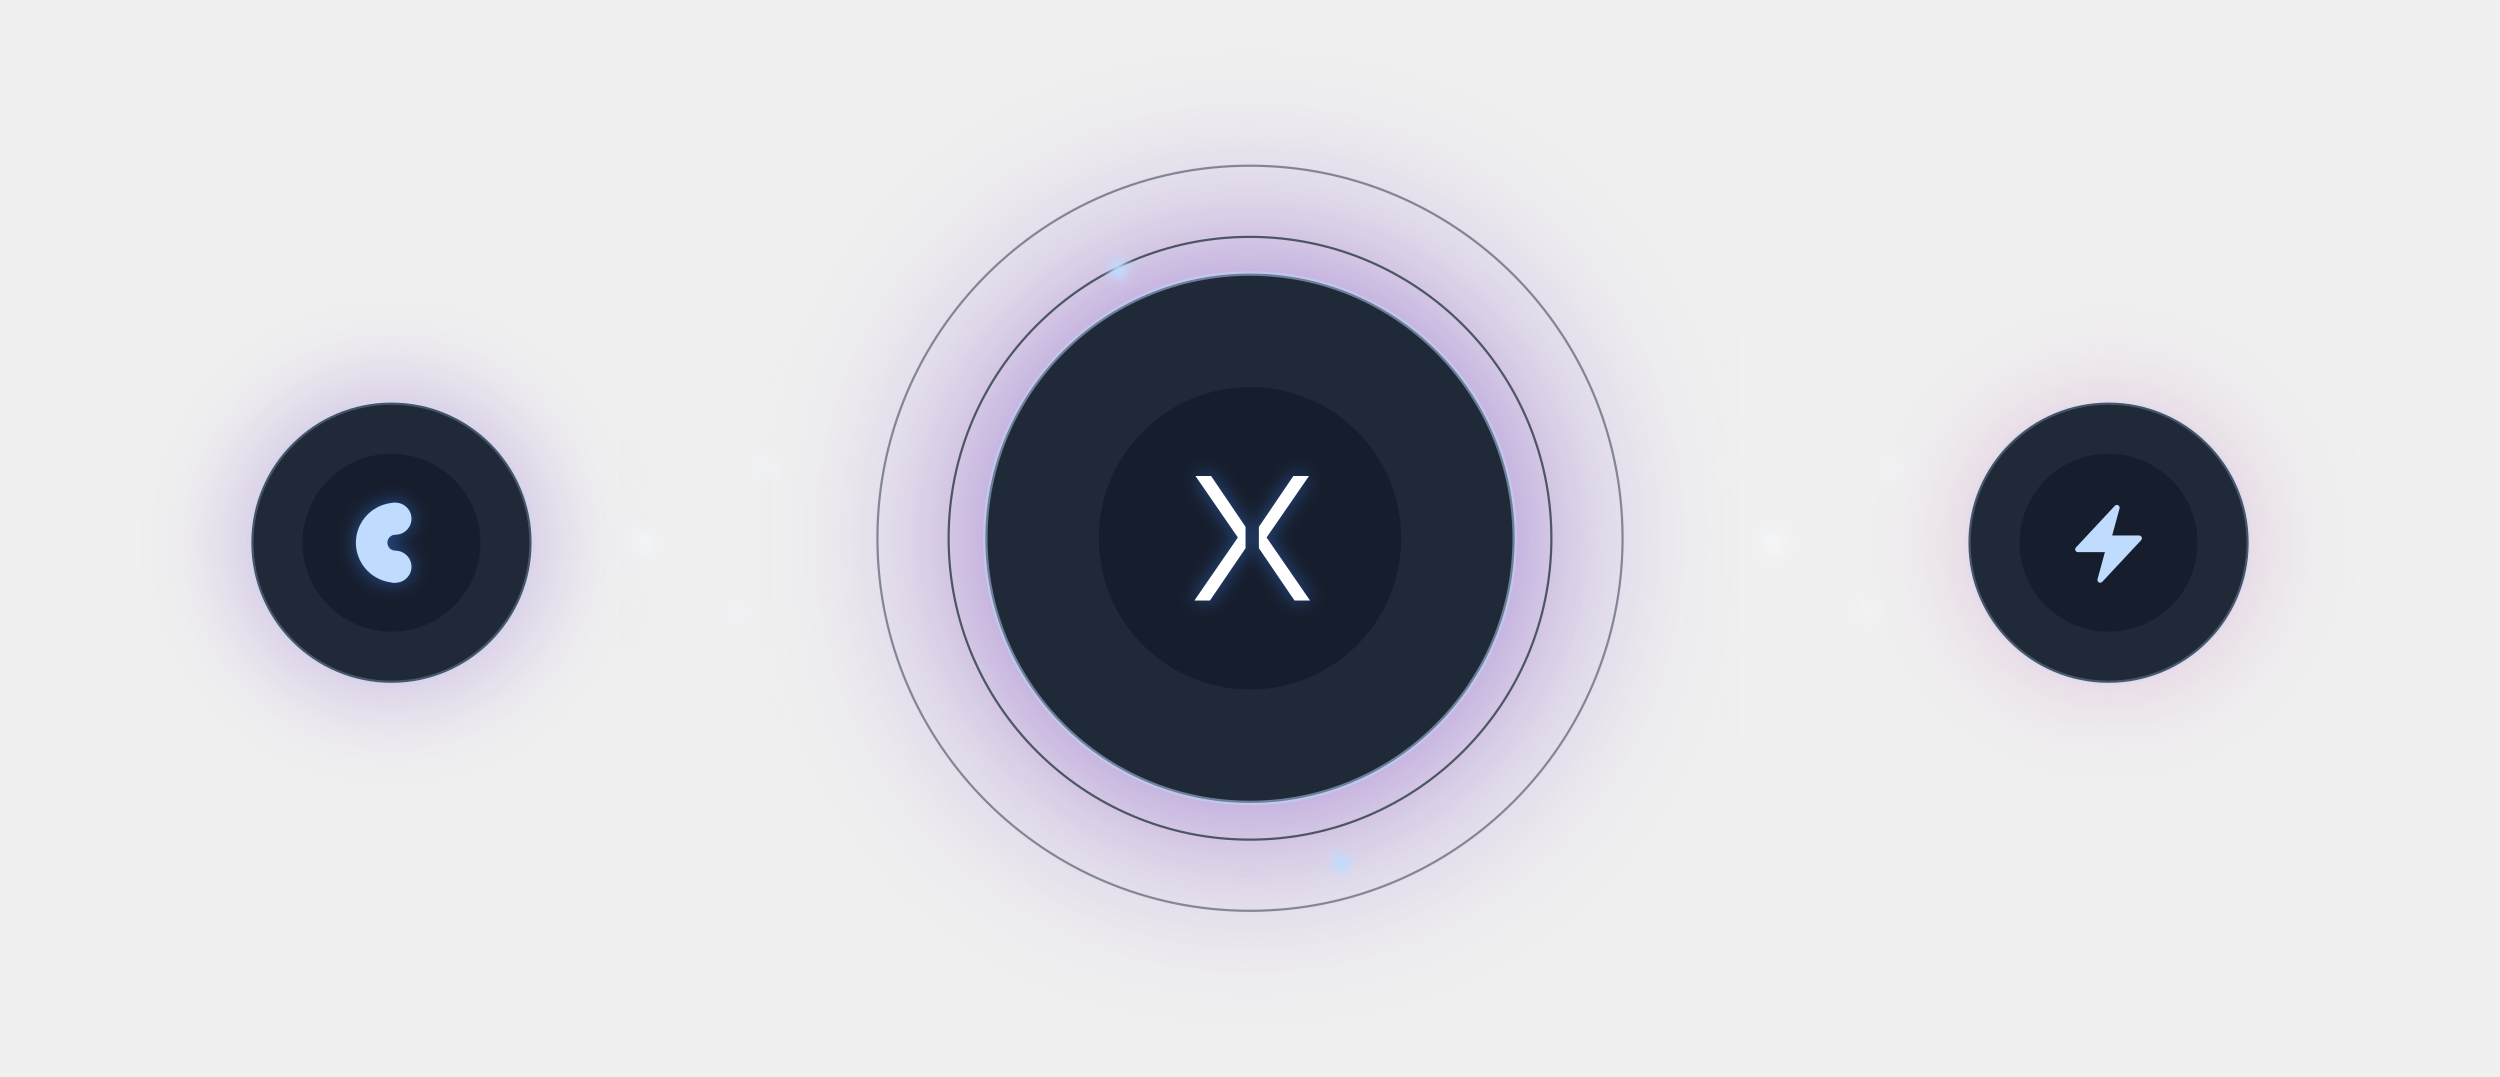
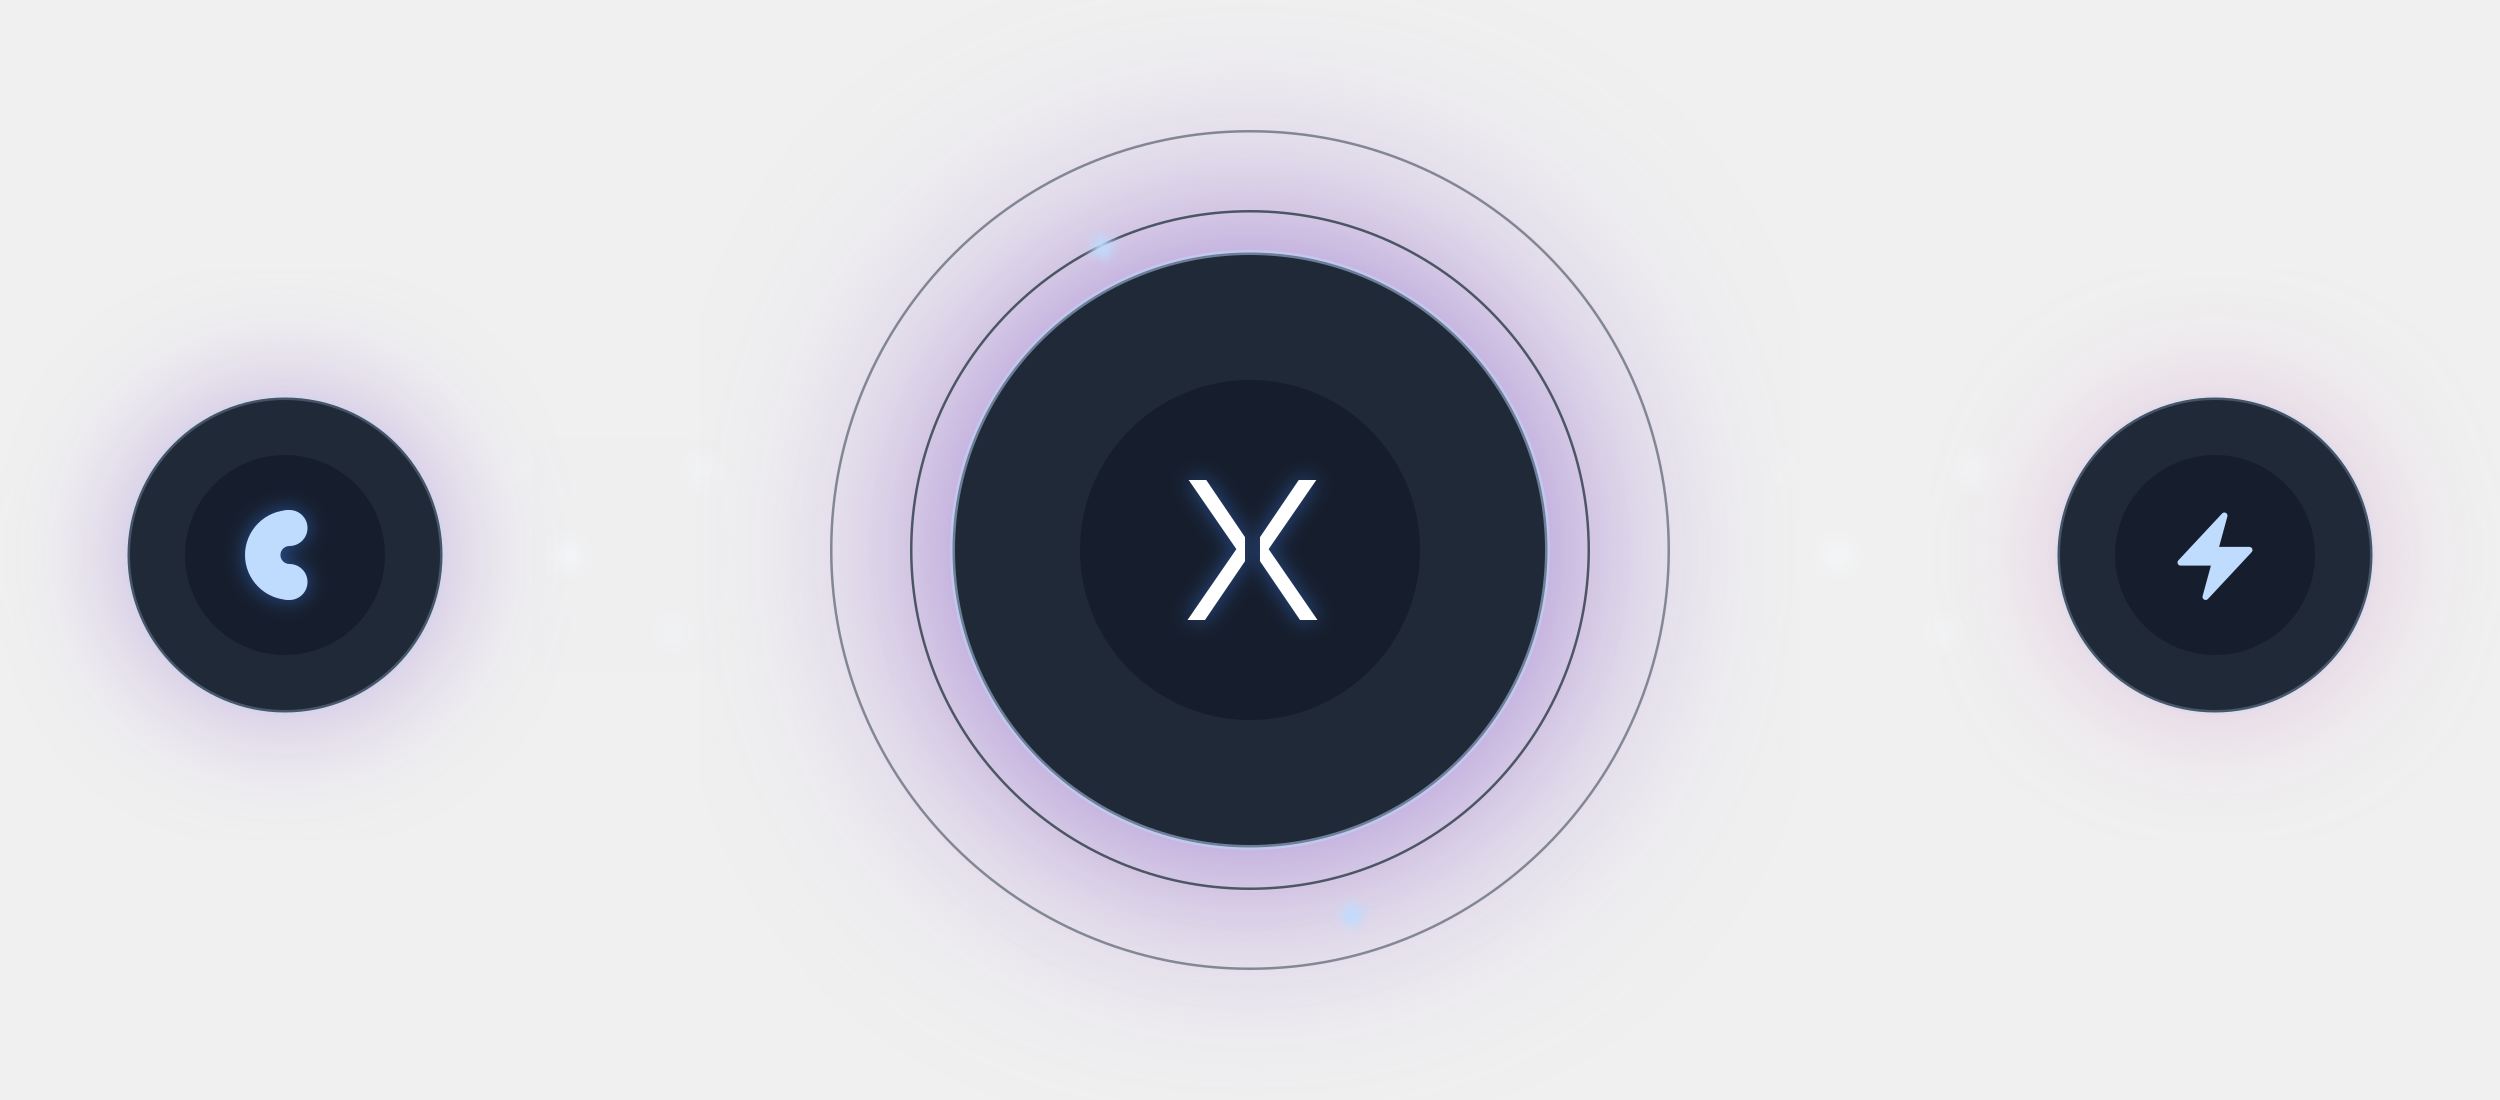
- <svg xmlns="http://www.w3.org/2000/svg" width="1124" height="484" viewBox="0 0 1124 484" fill="none">
-   <g style="mix-blend-mode:overlay" filter="url(#filter0_f_1_30)">
-     <path d="M801.81 242.8C799.843 242.8 798.241 241.185 798.241 239.2C798.241 238.538 797.71 238 797.052 238C796.394 238 795.862 238.538 795.862 239.2C795.862 241.185 794.261 242.8 792.293 242.8C791.635 242.8 791.103 243.338 791.103 244C791.103 244.662 791.635 245.2 792.293 245.2C794.261 245.2 795.862 246.815 795.862 248.8C795.862 249.462 796.394 250 797.052 250C797.71 250 798.241 249.462 798.241 248.8C798.241 246.815 799.843 245.2 801.81 245.2C802.468 245.2 803 244.662 803 244C803 243.338 802.468 242.8 801.81 242.8Z" fill="#BFDBFE" />
-   </g>
-   <g style="mix-blend-mode:overlay" filter="url(#filter1_f_1_30)">
-     <path d="M843.81 273.8C841.843 273.8 840.241 272.185 840.241 270.2C840.241 269.538 839.71 269 839.052 269C838.394 269 837.862 269.538 837.862 270.2C837.862 272.185 836.261 273.8 834.293 273.8C833.635 273.8 833.103 274.338 833.103 275C833.103 275.662 833.635 276.2 834.293 276.2C836.261 276.2 837.862 277.815 837.862 279.8C837.862 280.462 838.394 281 839.052 281C839.71 281 840.241 280.462 840.241 279.8C840.241 277.815 841.843 276.2 843.81 276.2C844.468 276.2 845 275.662 845 275C845 274.338 844.468 273.8 843.81 273.8Z" fill="#BFDBFE" fill-opacity="0.48" />
-   </g>
-   <g style="mix-blend-mode:overlay" filter="url(#filter2_f_1_30)">
-     <path d="M780.81 208.8C778.843 208.8 777.241 207.185 777.241 205.2C777.241 204.538 776.71 204 776.052 204C775.394 204 774.862 204.538 774.862 205.2C774.862 207.185 773.261 208.8 771.293 208.8C770.635 208.8 770.103 209.338 770.103 210C770.103 210.662 770.635 211.2 771.293 211.2C773.261 211.2 774.862 212.815 774.862 214.8C774.862 215.462 775.394 216 776.052 216C776.71 216 777.241 215.462 777.241 214.8C777.241 212.815 778.843 211.2 780.81 211.2C781.468 211.2 782 210.662 782 210C782 209.338 781.468 208.8 780.81 208.8Z" fill="#BFDBFE" fill-opacity="0.24" />
-   </g>
-   <g style="mix-blend-mode:overlay" opacity="0.64" filter="url(#filter3_f_1_30)">
-     <path d="M855.81 208.8C853.843 208.8 852.241 207.185 852.241 205.2C852.241 204.538 851.71 204 851.052 204C850.394 204 849.862 204.538 849.862 205.2C849.862 207.185 848.261 208.8 846.293 208.8C845.635 208.8 845.103 209.338 845.103 210C845.103 210.662 845.635 211.2 846.293 211.2C848.261 211.2 849.862 212.815 849.862 214.8C849.862 215.462 850.394 216 851.052 216C851.71 216 852.241 215.462 852.241 214.8C852.241 212.815 853.843 211.2 855.81 211.2C856.468 211.2 857 210.662 857 210C857 209.338 856.468 208.8 855.81 208.8Z" fill="#BFDBFE" />
-   </g>
-   <g filter="url(#filter4_f_1_30)">
-     <path d="M802 244H866" stroke="url(#paint0_linear_1_30)" />
-   </g>
-   <g style="mix-blend-mode:overlay" filter="url(#filter5_f_1_30)">
-     <path d="M293.81 242.8C291.843 242.8 290.241 241.185 290.241 239.2C290.241 238.538 289.71 238 289.052 238C288.394 238 287.862 238.538 287.862 239.2C287.862 241.185 286.261 242.8 284.293 242.8C283.635 242.8 283.103 243.338 283.103 244C283.103 244.662 283.635 245.2 284.293 245.2C286.261 245.2 287.862 246.815 287.862 248.8C287.862 249.462 288.394 250 289.052 250C289.71 250 290.241 249.462 290.241 248.8C290.241 246.815 291.843 245.2 293.81 245.2C294.468 245.2 295 244.662 295 244C295 243.338 294.468 242.8 293.81 242.8Z" fill="#BFDBFE" />
-   </g>
-   <g style="mix-blend-mode:overlay" filter="url(#filter6_f_1_30)">
-     <path d="M335.81 273.8C333.843 273.8 332.241 272.185 332.241 270.2C332.241 269.538 331.71 269 331.052 269C330.394 269 329.862 269.538 329.862 270.2C329.862 272.185 328.261 273.8 326.293 273.8C325.635 273.8 325.103 274.338 325.103 275C325.103 275.662 325.635 276.2 326.293 276.2C328.261 276.2 329.862 277.815 329.862 279.8C329.862 280.462 330.394 281 331.052 281C331.71 281 332.241 280.462 332.241 279.8C332.241 277.815 333.843 276.2 335.81 276.2C336.468 276.2 337 275.662 337 275C337 274.338 336.468 273.8 335.81 273.8Z" fill="#BFDBFE" fill-opacity="0.48" />
-   </g>
-   <g style="mix-blend-mode:overlay" filter="url(#filter7_f_1_30)">
-     <path d="M272.81 208.8C270.843 208.8 269.241 207.185 269.241 205.2C269.241 204.538 268.71 204 268.052 204C267.394 204 266.862 204.538 266.862 205.2C266.862 207.185 265.261 208.8 263.293 208.8C262.635 208.8 262.103 209.338 262.103 210C262.103 210.662 262.635 211.2 263.293 211.2C265.261 211.2 266.862 212.815 266.862 214.8C266.862 215.462 267.394 216 268.052 216C268.71 216 269.241 215.462 269.241 214.8C269.241 212.815 270.843 211.2 272.81 211.2C273.468 211.2 274 210.662 274 210C274 209.338 273.468 208.8 272.81 208.8Z" fill="#BFDBFE" fill-opacity="0.24" />
-   </g>
-   <g style="mix-blend-mode:overlay" opacity="0.64" filter="url(#filter8_f_1_30)">
-     <path d="M347.81 208.8C345.843 208.8 344.241 207.185 344.241 205.2C344.241 204.538 343.71 204 343.052 204C342.394 204 341.862 204.538 341.862 205.2C341.862 207.185 340.261 208.8 338.293 208.8C337.635 208.8 337.103 209.338 337.103 210C337.103 210.662 337.635 211.2 338.293 211.2C340.261 211.2 341.862 212.815 341.862 214.8C341.862 215.462 342.394 216 343.052 216C343.71 216 344.241 215.462 344.241 214.8C344.241 212.815 345.843 211.2 347.81 211.2C348.468 211.2 349 210.662 349 210C349 209.338 348.468 208.8 347.81 208.8Z" fill="#BFDBFE" />
-   </g>
-   <g filter="url(#filter9_f_1_30)">
-     <path d="M281 244H345" stroke="url(#paint1_linear_1_30)" />
-   </g>
-   <g filter="url(#filter10_f_1_30)">
-     <path d="M682 242C682 175.726 628.274 122 562 122C495.726 122 442 175.726 442 242C442 308.274 495.726 362 562 362C628.274 362 682 308.274 682 242Z" fill="url(#paint2_linear_1_30)" />
-   </g>
-   <path d="M697.5 242C697.5 167.165 636.835 106.5 562 106.5C487.165 106.5 426.5 167.165 426.5 242C426.5 316.835 487.165 377.5 562 377.5C636.835 377.5 697.5 316.835 697.5 242Z" stroke="url(#paint3_linear_1_30)" />
-   <path d="M729.5 242C729.5 149.492 654.508 74.5 562 74.5C469.492 74.5 394.5 149.492 394.5 242C394.5 334.508 469.492 409.5 562 409.5C654.508 409.5 729.5 334.508 729.5 242Z" stroke="url(#paint4_linear_1_30)" />
-   <path d="M713.5 242C713.5 158.329 645.671 90.5 562 90.5C478.329 90.5 410.5 158.329 410.5 242C410.5 325.671 478.329 393.5 562 393.5C645.671 393.5 713.5 325.671 713.5 242Z" stroke="url(#paint5_linear_1_30)" />
-   <path d="M745.5 242C745.5 140.656 663.344 58.5 562 58.5C460.656 58.5 378.5 140.656 378.5 242C378.5 343.344 460.656 425.5 562 425.5C663.344 425.5 745.5 343.344 745.5 242Z" stroke="url(#paint6_linear_1_30)" />
-   <path d="M681 242C681 176.278 627.722 123 562 123C496.278 123 443 176.278 443 242C443 307.722 496.278 361 562 361C627.722 361 681 307.722 681 242Z" fill="#1F2937" stroke="url(#paint7_linear_1_30)" stroke-width="2" />
-   <path d="M630 242C630 204.445 599.555 174 562 174C524.445 174 494 204.445 494 242C494 279.555 524.445 310 562 310C599.555 310 630 279.555 630 242Z" fill="url(#paint8_linear_1_30)" />
-   <g filter="url(#filter11_d_1_30)">
-     <path d="M566 236.867L581.503 214H588.529L569.454 241.65L589 270H582.014L566 246.472V236.867Z" fill="white" />
-     <path d="M560 236.867L544.497 214H537.471L556.546 241.65L546.773 255.825L537 270H543.986L560 246.472V236.867Z" fill="white" />
-   </g>
-   <g filter="url(#filter12_f_1_30)">
-     <path d="M607.103 385.388C605.232 385.996 603.21 384.955 602.596 383.067C602.392 382.437 601.72 382.09 601.094 382.294C600.469 382.497 600.129 383.173 600.334 383.803C600.947 385.69 599.923 387.721 598.052 388.329C597.426 388.533 597.086 389.208 597.291 389.838C597.496 390.468 598.168 390.815 598.793 390.612C600.665 390.004 602.687 391.045 603.3 392.933C603.505 393.563 604.177 393.91 604.802 393.706C605.428 393.503 605.768 392.827 605.563 392.198C604.95 390.31 605.973 388.279 607.845 387.671C608.471 387.468 608.81 386.792 608.605 386.162C608.401 385.532 607.729 385.185 607.103 385.388Z" fill="#BFDBFE" />
-   </g>
-   <g filter="url(#filter13_f_1_30)">
-     <path d="M506.699 117.835C504.931 118.698 502.783 117.948 501.913 116.164C501.623 115.569 500.909 115.319 500.318 115.607C499.727 115.896 499.484 116.612 499.775 117.207C500.645 118.991 499.914 121.145 498.145 122.007C497.554 122.296 497.312 123.012 497.602 123.608C497.892 124.203 498.606 124.453 499.197 124.165C500.966 123.302 503.113 124.052 503.983 125.836C504.274 126.431 504.987 126.681 505.579 126.393C506.17 126.104 506.412 125.388 506.122 124.793C505.252 123.009 505.983 120.855 507.751 119.993C508.343 119.704 508.585 118.988 508.295 118.392C508.004 117.797 507.291 117.547 506.699 117.835Z" fill="#BFDBFE" />
-   </g>
-   <g filter="url(#filter14_f_1_30)">
-     <path d="M1012 244C1012 208.654 983.346 180 948 180C912.654 180 884 208.654 884 244C884 279.346 912.654 308 948 308C983.346 308 1012 279.346 1012 244Z" fill="url(#paint9_linear_1_30)" fill-opacity="0.48" />
-   </g>
-   <path d="M1011 244C1011 209.206 982.794 181 948 181C913.206 181 885 209.206 885 244C885 278.794 913.206 307 948 307C982.794 307 1011 278.794 1011 244Z" fill="#1F2937" stroke="url(#paint10_linear_1_30)" stroke-width="2" />
-   <path d="M988 244C988 221.909 970.091 204 948 204C925.909 204 908 221.909 908 244C908 266.091 925.909 284 948 284C970.091 284 988 266.091 988 244Z" fill="url(#paint11_linear_1_30)" />
-   <path fill-rule="evenodd" clip-rule="evenodd" d="M952.359 227.158C952.861 227.438 953.107 228.024 952.956 228.579L949.637 240.75H961.75C962.248 240.75 962.698 241.045 962.896 241.502C963.095 241.958 963.003 242.489 962.664 242.853L945.164 261.603C944.772 262.023 944.143 262.122 943.641 261.842C943.139 261.562 942.893 260.976 943.044 260.421L946.363 248.25H934.25C933.752 248.25 933.302 247.955 933.104 247.498C932.905 247.042 932.997 246.511 933.336 246.147L950.836 227.397C951.228 226.977 951.857 226.878 952.359 227.158Z" fill="#BFDBFE" />
-   <g filter="url(#filter15_f_1_30)">
-     <path d="M240 244C240 208.654 211.346 180 176 180C140.654 180 112 208.654 112 244C112 279.346 140.654 308 176 308C211.346 308 240 279.346 240 244Z" fill="url(#paint12_linear_1_30)" fill-opacity="0.48" />
-   </g>
-   <path d="M239 244C239 209.206 210.794 181 176 181C141.206 181 113 209.206 113 244C113 278.794 141.206 307 176 307C210.794 307 239 278.794 239 244Z" fill="#1F2937" stroke="url(#paint13_linear_1_30)" stroke-width="2" />
-   <path d="M216 244C216 221.909 198.091 204 176 204C153.909 204 136 221.909 136 244C136 266.091 153.909 284 176 284C198.091 284 216 266.091 216 244Z" fill="url(#paint14_linear_1_30)" />
-   <g filter="url(#filter16_d_1_30)">
-     <g clip-path="url(#clip0_1_30)">
-       <path d="M177.79 226.019C173.051 226.087 168.529 228.011 165.201 231.375C161.872 234.739 160.004 239.274 160 244C160.004 248.726 161.872 253.261 165.201 256.625C168.529 259.989 173.051 261.913 177.79 261.981V247.598C177.787 247.599 177.783 247.599 177.78 247.6C177.306 247.6 176.836 247.507 176.398 247.326C175.96 247.145 175.562 246.88 175.227 246.546C174.892 246.211 174.626 245.814 174.444 245.378C174.263 244.941 174.17 244.473 174.17 244C174.17 243.527 174.263 243.059 174.444 242.622C174.626 242.186 174.892 241.789 175.227 241.454C175.562 241.12 175.96 240.855 176.398 240.674C176.836 240.493 177.306 240.4 177.78 240.4C177.783 240.401 177.787 240.401 177.79 240.402V226.019Z" fill="#BFDBFE" />
-       <path d="M170.559 233.2C170.559 237.176 173.792 240.4 177.78 240.4C181.767 240.4 185 237.176 185 233.2C185 229.224 181.767 226 177.78 226C173.792 226 170.559 229.224 170.559 233.2Z" fill="#BFDBFE" />
-       <path d="M170.559 254.8C170.559 258.776 173.792 262 177.78 262C181.767 262 185 258.776 185 254.8C185 250.824 181.767 247.6 177.78 247.6C173.792 247.6 170.559 250.824 170.559 254.8Z" fill="#BFDBFE" />
+ <svg xmlns="http://www.w3.org/2000/svg" width="1000" height="440" viewBox="0 0 1000 440" fill="none">
+   <g style="mix-blend-mode:overlay" filter="url(#filter0_f_1_31)">
+     <path d="M739.81 220.8C737.843 220.8 736.241 219.185 736.241 217.2C736.241 216.538 735.71 216 735.052 216C734.394 216 733.862 216.538 733.862 217.2C733.862 219.185 732.261 220.8 730.293 220.8C729.635 220.8 729.103 221.338 729.103 222C729.103 222.662 729.635 223.2 730.293 223.2C732.261 223.2 733.862 224.815 733.862 226.8C733.862 227.462 734.394 228 735.052 228C735.71 228 736.241 227.462 736.241 226.8C736.241 224.815 737.843 223.2 739.81 223.2C740.468 223.2 741 222.662 741 222C741 221.338 740.468 220.8 739.81 220.8Z" fill="#BFDBFE" />
+   </g>
+   <g style="mix-blend-mode:overlay" filter="url(#filter1_f_1_31)">
+     <path d="M781.81 251.8C779.843 251.8 778.241 250.185 778.241 248.2C778.241 247.538 777.71 247 777.052 247C776.394 247 775.862 247.538 775.862 248.2C775.862 250.185 774.261 251.8 772.293 251.8C771.635 251.8 771.103 252.338 771.103 253C771.103 253.662 771.635 254.2 772.293 254.2C774.261 254.2 775.862 255.815 775.862 257.8C775.862 258.462 776.394 259 777.052 259C777.71 259 778.241 258.462 778.241 257.8C778.241 255.815 779.843 254.2 781.81 254.2C782.468 254.2 783 253.662 783 253C783 252.338 782.468 251.8 781.81 251.8Z" fill="#BFDBFE" fill-opacity="0.48" />
+   </g>
+   <g style="mix-blend-mode:overlay" filter="url(#filter2_f_1_31)">
+     <path d="M718.81 186.8C716.843 186.8 715.241 185.185 715.241 183.2C715.241 182.538 714.71 182 714.052 182C713.394 182 712.862 182.538 712.862 183.2C712.862 185.185 711.261 186.8 709.293 186.8C708.635 186.8 708.103 187.338 708.103 188C708.103 188.662 708.635 189.2 709.293 189.2C711.261 189.2 712.862 190.815 712.862 192.8C712.862 193.462 713.394 194 714.052 194C714.71 194 715.241 193.462 715.241 192.8C715.241 190.815 716.843 189.2 718.81 189.2C719.468 189.2 720 188.662 720 188C720 187.338 719.468 186.8 718.81 186.8Z" fill="#BFDBFE" fill-opacity="0.24" />
+   </g>
+   <g style="mix-blend-mode:overlay" opacity="0.64" filter="url(#filter3_f_1_31)">
+     <path d="M793.81 186.8C791.843 186.8 790.241 185.185 790.241 183.2C790.241 182.538 789.71 182 789.052 182C788.394 182 787.862 182.538 787.862 183.2C787.862 185.185 786.261 186.8 784.293 186.8C783.635 186.8 783.103 187.338 783.103 188C783.103 188.662 783.635 189.2 784.293 189.2C786.261 189.2 787.862 190.815 787.862 192.8C787.862 193.462 788.394 194 789.052 194C789.71 194 790.241 193.462 790.241 192.8C790.241 190.815 791.843 189.2 793.81 189.2C794.468 189.2 795 188.662 795 188C795 187.338 794.468 186.8 793.81 186.8Z" fill="#BFDBFE" />
+   </g>
+   <g filter="url(#filter4_f_1_31)">
+     <path d="M740 222H804" stroke="url(#paint0_linear_1_31)" />
+   </g>
+   <g style="mix-blend-mode:overlay" filter="url(#filter5_f_1_31)">
+     <path d="M231.81 220.8C229.843 220.8 228.241 219.185 228.241 217.2C228.241 216.538 227.71 216 227.052 216C226.394 216 225.862 216.538 225.862 217.2C225.862 219.185 224.261 220.8 222.293 220.8C221.635 220.8 221.103 221.338 221.103 222C221.103 222.662 221.635 223.2 222.293 223.2C224.261 223.2 225.862 224.815 225.862 226.8C225.862 227.462 226.394 228 227.052 228C227.71 228 228.241 227.462 228.241 226.8C228.241 224.815 229.843 223.2 231.81 223.2C232.468 223.2 233 222.662 233 222C233 221.338 232.468 220.8 231.81 220.8Z" fill="#BFDBFE" />
+   </g>
+   <g style="mix-blend-mode:overlay" filter="url(#filter6_f_1_31)">
+     <path d="M273.81 251.8C271.843 251.8 270.241 250.185 270.241 248.2C270.241 247.538 269.71 247 269.052 247C268.394 247 267.862 247.538 267.862 248.2C267.862 250.185 266.261 251.8 264.293 251.8C263.635 251.8 263.103 252.338 263.103 253C263.103 253.662 263.635 254.2 264.293 254.2C266.261 254.2 267.862 255.815 267.862 257.8C267.862 258.462 268.394 259 269.052 259C269.71 259 270.241 258.462 270.241 257.8C270.241 255.815 271.843 254.2 273.81 254.2C274.468 254.2 275 253.662 275 253C275 252.338 274.468 251.8 273.81 251.8Z" fill="#BFDBFE" fill-opacity="0.48" />
+   </g>
+   <g style="mix-blend-mode:overlay" filter="url(#filter7_f_1_31)">
+     <path d="M210.81 186.8C208.843 186.8 207.241 185.185 207.241 183.2C207.241 182.538 206.71 182 206.052 182C205.394 182 204.862 182.538 204.862 183.2C204.862 185.185 203.261 186.8 201.293 186.8C200.635 186.8 200.103 187.338 200.103 188C200.103 188.662 200.635 189.2 201.293 189.2C203.261 189.2 204.862 190.815 204.862 192.8C204.862 193.462 205.394 194 206.052 194C206.71 194 207.241 193.462 207.241 192.8C207.241 190.815 208.843 189.2 210.81 189.2C211.468 189.2 212 188.662 212 188C212 187.338 211.468 186.8 210.81 186.8Z" fill="#BFDBFE" fill-opacity="0.24" />
+   </g>
+   <g style="mix-blend-mode:overlay" opacity="0.64" filter="url(#filter8_f_1_31)">
+     <path d="M285.81 186.8C283.843 186.8 282.241 185.185 282.241 183.2C282.241 182.538 281.71 182 281.052 182C280.394 182 279.862 182.538 279.862 183.2C279.862 185.185 278.261 186.8 276.293 186.8C275.635 186.8 275.103 187.338 275.103 188C275.103 188.662 275.635 189.2 276.293 189.2C278.261 189.2 279.862 190.815 279.862 192.8C279.862 193.462 280.394 194 281.052 194C281.71 194 282.241 193.462 282.241 192.8C282.241 190.815 283.843 189.2 285.81 189.2C286.468 189.2 287 188.662 287 188C287 187.338 286.468 186.8 285.81 186.8Z" fill="#BFDBFE" />
+   </g>
+   <g filter="url(#filter9_f_1_31)">
+     <path d="M219 222H283" stroke="url(#paint1_linear_1_31)" />
+   </g>
+   <g filter="url(#filter10_f_1_31)">
+     <path d="M620 220C620 153.726 566.274 100 500 100C433.726 100 380 153.726 380 220C380 286.274 433.726 340 500 340C566.274 340 620 286.274 620 220Z" fill="url(#paint2_linear_1_31)" />
+   </g>
+   <path d="M635.5 220C635.5 145.165 574.835 84.5 500 84.5C425.165 84.5 364.5 145.165 364.5 220C364.5 294.835 425.165 355.5 500 355.5C574.835 355.5 635.5 294.835 635.5 220Z" stroke="url(#paint3_linear_1_31)" />
+   <path d="M667.5 220C667.5 127.492 592.508 52.5 500 52.5C407.492 52.5 332.5 127.492 332.5 220C332.5 312.508 407.492 387.5 500 387.5C592.508 387.5 667.5 312.508 667.5 220Z" stroke="url(#paint4_linear_1_31)" />
+   <path d="M651.5 220C651.5 136.329 583.671 68.5 500 68.5C416.329 68.5 348.5 136.329 348.5 220C348.5 303.671 416.329 371.5 500 371.5C583.671 371.5 651.5 303.671 651.5 220Z" stroke="url(#paint5_linear_1_31)" />
+   <path d="M683.5 220C683.5 118.656 601.344 36.5 500 36.5C398.656 36.5 316.5 118.656 316.5 220C316.5 321.344 398.656 403.5 500 403.5C601.344 403.5 683.5 321.344 683.5 220Z" stroke="url(#paint6_linear_1_31)" />
+   <path d="M619 220C619 154.278 565.722 101 500 101C434.278 101 381 154.278 381 220C381 285.722 434.278 339 500 339C565.722 339 619 285.722 619 220Z" fill="#1F2937" stroke="url(#paint7_linear_1_31)" stroke-width="2" />
+   <path d="M568 220C568 182.445 537.555 152 500 152C462.445 152 432 182.445 432 220C432 257.555 462.445 288 500 288C537.555 288 568 257.555 568 220Z" fill="url(#paint8_linear_1_31)" />
+   <g filter="url(#filter11_d_1_31)">
+     <path d="M504 214.867L519.503 192H526.529L507.454 219.65L527 248H520.014L504 224.472V214.867Z" fill="white" />
+     <path d="M498 214.867L482.497 192H475.471L494.546 219.65L484.773 233.825L475 248H481.986L498 224.472V214.867Z" fill="white" />
+   </g>
+   <g filter="url(#filter12_f_1_31)">
+     <path d="M545.103 363.388C543.232 363.996 541.21 362.955 540.596 361.067C540.392 360.437 539.72 360.09 539.094 360.294C538.469 360.497 538.129 361.173 538.334 361.803C538.947 363.69 537.923 365.721 536.052 366.329C535.426 366.533 535.086 367.208 535.291 367.838C535.496 368.468 536.168 368.815 536.793 368.612C538.665 368.004 540.687 369.045 541.3 370.933C541.505 371.563 542.177 371.91 542.802 371.706C543.428 371.503 543.768 370.827 543.563 370.198C542.95 368.31 543.973 366.279 545.845 365.671C546.471 365.468 546.81 364.792 546.605 364.162C546.401 363.532 545.729 363.185 545.103 363.388Z" fill="#BFDBFE" />
+   </g>
+   <g filter="url(#filter13_f_1_31)">
+     <path d="M444.699 95.835C442.931 96.698 440.783 95.948 439.913 94.164C439.623 93.569 438.909 93.319 438.318 93.607C437.727 93.896 437.484 94.612 437.775 95.207C438.645 96.991 437.914 99.145 436.145 100.007C435.554 100.296 435.312 101.012 435.602 101.608C435.892 102.203 436.606 102.453 437.197 102.165C438.966 101.302 441.113 102.052 441.983 103.836C442.274 104.431 442.987 104.681 443.579 104.393C444.17 104.104 444.412 103.388 444.122 102.793C443.252 101.009 443.983 98.855 445.751 97.993C446.343 97.704 446.585 96.988 446.295 96.392C446.004 95.797 445.291 95.547 444.699 95.835Z" fill="#BFDBFE" />
+   </g>
+   <g filter="url(#filter14_f_1_31)">
+     <path d="M950 222C950 186.654 921.346 158 886 158C850.654 158 822 186.654 822 222C822 257.346 850.654 286 886 286C921.346 286 950 257.346 950 222Z" fill="url(#paint9_linear_1_31)" fill-opacity="0.48" />
+   </g>
+   <path d="M949 222C949 187.206 920.794 159 886 159C851.206 159 823 187.206 823 222C823 256.794 851.206 285 886 285C920.794 285 949 256.794 949 222Z" fill="#1F2937" stroke="url(#paint10_linear_1_31)" stroke-width="2" />
+   <path d="M926 222C926 199.909 908.091 182 886 182C863.909 182 846 199.909 846 222C846 244.091 863.909 262 886 262C908.091 262 926 244.091 926 222Z" fill="url(#paint11_linear_1_31)" />
+   <path fill-rule="evenodd" clip-rule="evenodd" d="M890.359 205.158C890.861 205.438 891.107 206.024 890.956 206.579L887.637 218.75H899.75C900.248 218.75 900.698 219.045 900.896 219.502C901.095 219.958 901.003 220.489 900.664 220.853L883.164 239.603C882.772 240.023 882.143 240.122 881.641 239.842C881.139 239.562 880.893 238.976 881.044 238.421L884.363 226.25H872.25C871.752 226.25 871.302 225.955 871.104 225.498C870.905 225.042 870.997 224.511 871.336 224.147L888.836 205.397C889.228 204.977 889.857 204.878 890.359 205.158Z" fill="#BFDBFE" />
+   <g filter="url(#filter15_f_1_31)">
+     <path d="M178 222C178 186.654 149.346 158 114 158C78.654 158 50 186.654 50 222C50 257.346 78.654 286 114 286C149.346 286 178 257.346 178 222Z" fill="url(#paint12_linear_1_31)" fill-opacity="0.48" />
+   </g>
+   <path d="M177 222C177 187.206 148.794 159 114 159C79.206 159 51 187.206 51 222C51 256.794 79.206 285 114 285C148.794 285 177 256.794 177 222Z" fill="#1F2937" stroke="url(#paint13_linear_1_31)" stroke-width="2" />
+   <path d="M154 222C154 199.909 136.091 182 114 182C91.909 182 74 199.909 74 222C74 244.091 91.909 262 114 262C136.091 262 154 244.091 154 222Z" fill="url(#paint14_linear_1_31)" />
+   <g filter="url(#filter16_d_1_31)">
+     <g clip-path="url(#clip0_1_31)">
+       <path d="M115.79 204.019C111.051 204.087 106.529 206.011 103.201 209.375C99.873 212.739 98.004 217.274 98 222C98.004 226.726 99.873 231.261 103.201 234.625C106.529 237.989 111.051 239.913 115.79 239.981V225.598C115.787 225.599 115.783 225.599 115.78 225.6C115.306 225.6 114.836 225.507 114.398 225.326C113.96 225.145 113.562 224.88 113.227 224.546C112.892 224.211 112.626 223.814 112.444 223.378C112.263 222.941 112.17 222.473 112.17 222C112.17 221.527 112.263 221.059 112.444 220.622C112.626 220.186 112.892 219.789 113.227 219.454C113.562 219.12 113.96 218.855 114.398 218.674C114.836 218.493 115.306 218.4 115.78 218.4C115.783 218.401 115.787 218.401 115.79 218.402V204.019Z" fill="#BFDBFE" />
+       <path d="M108.559 211.2C108.559 215.176 111.792 218.4 115.78 218.4C119.767 218.4 123 215.176 123 211.2C123 207.224 119.767 204 115.78 204C111.792 204 108.559 207.224 108.559 211.2Z" fill="#BFDBFE" />
+       <path d="M108.559 232.8C108.559 236.776 111.792 240 115.78 240C119.767 240 123 236.776 123 232.8C123 228.824 119.767 225.6 115.78 225.6C111.792 225.6 108.559 228.824 108.559 232.8Z" fill="#BFDBFE" />
    </g>
  </g>
  <defs>
-     <filter id="filter0_f_1_30" x="783.103" y="230" width="27.896" height="28" filterUnits="userSpaceOnUse" color-interpolation-filters="sRGB">
-       <feFlood flood-opacity="0" result="BackgroundImageFix" />
-       <feBlend mode="normal" in="SourceGraphic" in2="BackgroundImageFix" result="shape" />
-       <feGaussianBlur stdDeviation="4" result="effect1_foregroundBlur_1_30" />
-     </filter>
-     <filter id="filter1_f_1_30" x="825.103" y="261" width="27.896" height="28" filterUnits="userSpaceOnUse" color-interpolation-filters="sRGB">
-       <feFlood flood-opacity="0" result="BackgroundImageFix" />
-       <feBlend mode="normal" in="SourceGraphic" in2="BackgroundImageFix" result="shape" />
-       <feGaussianBlur stdDeviation="4" result="effect1_foregroundBlur_1_30" />
-     </filter>
-     <filter id="filter2_f_1_30" x="762.103" y="196" width="27.896" height="28" filterUnits="userSpaceOnUse" color-interpolation-filters="sRGB">
-       <feFlood flood-opacity="0" result="BackgroundImageFix" />
-       <feBlend mode="normal" in="SourceGraphic" in2="BackgroundImageFix" result="shape" />
-       <feGaussianBlur stdDeviation="4" result="effect1_foregroundBlur_1_30" />
-     </filter>
-     <filter id="filter3_f_1_30" x="837.103" y="196" width="27.896" height="28" filterUnits="userSpaceOnUse" color-interpolation-filters="sRGB">
-       <feFlood flood-opacity="0" result="BackgroundImageFix" />
-       <feBlend mode="normal" in="SourceGraphic" in2="BackgroundImageFix" result="shape" />
-       <feGaussianBlur stdDeviation="4" result="effect1_foregroundBlur_1_30" />
-     </filter>
-     <filter id="filter4_f_1_30" x="702" y="143.5" width="264" height="201" filterUnits="userSpaceOnUse" color-interpolation-filters="sRGB">
-       <feFlood flood-opacity="0" result="BackgroundImageFix" />
-       <feBlend mode="normal" in="SourceGraphic" in2="BackgroundImageFix" result="shape" />
-       <feGaussianBlur stdDeviation="50" result="effect1_foregroundBlur_1_30" />
-     </filter>
-     <filter id="filter5_f_1_30" x="275.103" y="230" width="27.896" height="28" filterUnits="userSpaceOnUse" color-interpolation-filters="sRGB">
-       <feFlood flood-opacity="0" result="BackgroundImageFix" />
-       <feBlend mode="normal" in="SourceGraphic" in2="BackgroundImageFix" result="shape" />
-       <feGaussianBlur stdDeviation="4" result="effect1_foregroundBlur_1_30" />
-     </filter>
-     <filter id="filter6_f_1_30" x="317.103" y="261" width="27.896" height="28" filterUnits="userSpaceOnUse" color-interpolation-filters="sRGB">
-       <feFlood flood-opacity="0" result="BackgroundImageFix" />
-       <feBlend mode="normal" in="SourceGraphic" in2="BackgroundImageFix" result="shape" />
-       <feGaussianBlur stdDeviation="4" result="effect1_foregroundBlur_1_30" />
-     </filter>
-     <filter id="filter7_f_1_30" x="254.103" y="196" width="27.896" height="28" filterUnits="userSpaceOnUse" color-interpolation-filters="sRGB">
-       <feFlood flood-opacity="0" result="BackgroundImageFix" />
-       <feBlend mode="normal" in="SourceGraphic" in2="BackgroundImageFix" result="shape" />
-       <feGaussianBlur stdDeviation="4" result="effect1_foregroundBlur_1_30" />
-     </filter>
-     <filter id="filter8_f_1_30" x="329.103" y="196" width="27.896" height="28" filterUnits="userSpaceOnUse" color-interpolation-filters="sRGB">
-       <feFlood flood-opacity="0" result="BackgroundImageFix" />
-       <feBlend mode="normal" in="SourceGraphic" in2="BackgroundImageFix" result="shape" />
-       <feGaussianBlur stdDeviation="4" result="effect1_foregroundBlur_1_30" />
-     </filter>
-     <filter id="filter9_f_1_30" x="181" y="143.5" width="264" height="201" filterUnits="userSpaceOnUse" color-interpolation-filters="sRGB">
-       <feFlood flood-opacity="0" result="BackgroundImageFix" />
-       <feBlend mode="normal" in="SourceGraphic" in2="BackgroundImageFix" result="shape" />
-       <feGaussianBlur stdDeviation="50" result="effect1_foregroundBlur_1_30" />
-     </filter>
-     <filter id="filter10_f_1_30" x="342" y="22" width="440" height="440" filterUnits="userSpaceOnUse" color-interpolation-filters="sRGB">
-       <feFlood flood-opacity="0" result="BackgroundImageFix" />
-       <feBlend mode="normal" in="SourceGraphic" in2="BackgroundImageFix" result="shape" />
-       <feGaussianBlur stdDeviation="50" result="effect1_foregroundBlur_1_30" />
-     </filter>
-     <filter id="filter11_d_1_30" x="529" y="206" width="68" height="72" filterUnits="userSpaceOnUse" color-interpolation-filters="sRGB">
+     <filter id="filter0_f_1_31" x="721.103" y="208" width="27.896" height="28" filterUnits="userSpaceOnUse" color-interpolation-filters="sRGB">
+       <feFlood flood-opacity="0" result="BackgroundImageFix" />
+       <feBlend mode="normal" in="SourceGraphic" in2="BackgroundImageFix" result="shape" />
+       <feGaussianBlur stdDeviation="4" result="effect1_foregroundBlur_1_31" />
+     </filter>
+     <filter id="filter1_f_1_31" x="763.103" y="239" width="27.896" height="28" filterUnits="userSpaceOnUse" color-interpolation-filters="sRGB">
+       <feFlood flood-opacity="0" result="BackgroundImageFix" />
+       <feBlend mode="normal" in="SourceGraphic" in2="BackgroundImageFix" result="shape" />
+       <feGaussianBlur stdDeviation="4" result="effect1_foregroundBlur_1_31" />
+     </filter>
+     <filter id="filter2_f_1_31" x="700.103" y="174" width="27.896" height="28" filterUnits="userSpaceOnUse" color-interpolation-filters="sRGB">
+       <feFlood flood-opacity="0" result="BackgroundImageFix" />
+       <feBlend mode="normal" in="SourceGraphic" in2="BackgroundImageFix" result="shape" />
+       <feGaussianBlur stdDeviation="4" result="effect1_foregroundBlur_1_31" />
+     </filter>
+     <filter id="filter3_f_1_31" x="775.103" y="174" width="27.896" height="28" filterUnits="userSpaceOnUse" color-interpolation-filters="sRGB">
+       <feFlood flood-opacity="0" result="BackgroundImageFix" />
+       <feBlend mode="normal" in="SourceGraphic" in2="BackgroundImageFix" result="shape" />
+       <feGaussianBlur stdDeviation="4" result="effect1_foregroundBlur_1_31" />
+     </filter>
+     <filter id="filter4_f_1_31" x="640" y="121.5" width="264" height="201" filterUnits="userSpaceOnUse" color-interpolation-filters="sRGB">
+       <feFlood flood-opacity="0" result="BackgroundImageFix" />
+       <feBlend mode="normal" in="SourceGraphic" in2="BackgroundImageFix" result="shape" />
+       <feGaussianBlur stdDeviation="50" result="effect1_foregroundBlur_1_31" />
+     </filter>
+     <filter id="filter5_f_1_31" x="213.103" y="208" width="27.896" height="28" filterUnits="userSpaceOnUse" color-interpolation-filters="sRGB">
+       <feFlood flood-opacity="0" result="BackgroundImageFix" />
+       <feBlend mode="normal" in="SourceGraphic" in2="BackgroundImageFix" result="shape" />
+       <feGaussianBlur stdDeviation="4" result="effect1_foregroundBlur_1_31" />
+     </filter>
+     <filter id="filter6_f_1_31" x="255.103" y="239" width="27.896" height="28" filterUnits="userSpaceOnUse" color-interpolation-filters="sRGB">
+       <feFlood flood-opacity="0" result="BackgroundImageFix" />
+       <feBlend mode="normal" in="SourceGraphic" in2="BackgroundImageFix" result="shape" />
+       <feGaussianBlur stdDeviation="4" result="effect1_foregroundBlur_1_31" />
+     </filter>
+     <filter id="filter7_f_1_31" x="192.103" y="174" width="27.896" height="28" filterUnits="userSpaceOnUse" color-interpolation-filters="sRGB">
+       <feFlood flood-opacity="0" result="BackgroundImageFix" />
+       <feBlend mode="normal" in="SourceGraphic" in2="BackgroundImageFix" result="shape" />
+       <feGaussianBlur stdDeviation="4" result="effect1_foregroundBlur_1_31" />
+     </filter>
+     <filter id="filter8_f_1_31" x="267.103" y="174" width="27.896" height="28" filterUnits="userSpaceOnUse" color-interpolation-filters="sRGB">
+       <feFlood flood-opacity="0" result="BackgroundImageFix" />
+       <feBlend mode="normal" in="SourceGraphic" in2="BackgroundImageFix" result="shape" />
+       <feGaussianBlur stdDeviation="4" result="effect1_foregroundBlur_1_31" />
+     </filter>
+     <filter id="filter9_f_1_31" x="119" y="121.5" width="264" height="201" filterUnits="userSpaceOnUse" color-interpolation-filters="sRGB">
+       <feFlood flood-opacity="0" result="BackgroundImageFix" />
+       <feBlend mode="normal" in="SourceGraphic" in2="BackgroundImageFix" result="shape" />
+       <feGaussianBlur stdDeviation="50" result="effect1_foregroundBlur_1_31" />
+     </filter>
+     <filter id="filter10_f_1_31" x="280" y="0" width="440" height="440" filterUnits="userSpaceOnUse" color-interpolation-filters="sRGB">
+       <feFlood flood-opacity="0" result="BackgroundImageFix" />
+       <feBlend mode="normal" in="SourceGraphic" in2="BackgroundImageFix" result="shape" />
+       <feGaussianBlur stdDeviation="50" result="effect1_foregroundBlur_1_31" />
+     </filter>
+     <filter id="filter11_d_1_31" x="467" y="184" width="68" height="72" filterUnits="userSpaceOnUse" color-interpolation-filters="sRGB">
      <feFlood flood-opacity="0" result="BackgroundImageFix" />
      <feColorMatrix in="SourceAlpha" type="matrix" values="0 0 0 0 0 0 0 0 0 0 0 0 0 0 0 0 0 0 127 0" result="hardAlpha" />
      <feOffset />
      <feGaussianBlur stdDeviation="4" />
      <feColorMatrix type="matrix" values="0 0 0 0 0.231 0 0 0 0 0.51 0 0 0 0 0.965 0 0 0 0.48 0" />
-       <feBlend mode="normal" in2="BackgroundImageFix" result="effect1_dropShadow_1_30" />
-       <feBlend mode="normal" in="SourceGraphic" in2="effect1_dropShadow_1_30" result="shape" />
-     </filter>
-     <filter id="filter12_f_1_30" x="593.232" y="378.236" width="19.433" height="19.529" filterUnits="userSpaceOnUse" color-interpolation-filters="sRGB">
-       <feFlood flood-opacity="0" result="BackgroundImageFix" />
-       <feBlend mode="normal" in="SourceGraphic" in2="BackgroundImageFix" result="shape" />
-       <feGaussianBlur stdDeviation="2" result="effect1_foregroundBlur_1_30" />
-     </filter>
-     <filter id="filter13_f_1_30" x="493.479" y="111.487" width="18.938" height="19.025" filterUnits="userSpaceOnUse" color-interpolation-filters="sRGB">
-       <feFlood flood-opacity="0" result="BackgroundImageFix" />
-       <feBlend mode="normal" in="SourceGraphic" in2="BackgroundImageFix" result="shape" />
-       <feGaussianBlur stdDeviation="2" result="effect1_foregroundBlur_1_30" />
-     </filter>
-     <filter id="filter14_f_1_30" x="834" y="130" width="228" height="228" filterUnits="userSpaceOnUse" color-interpolation-filters="sRGB">
-       <feFlood flood-opacity="0" result="BackgroundImageFix" />
-       <feBlend mode="normal" in="SourceGraphic" in2="BackgroundImageFix" result="shape" />
-       <feGaussianBlur stdDeviation="25" result="effect1_foregroundBlur_1_30" />
-     </filter>
-     <filter id="filter15_f_1_30" x="62" y="130" width="228" height="228" filterUnits="userSpaceOnUse" color-interpolation-filters="sRGB">
-       <feFlood flood-opacity="0" result="BackgroundImageFix" />
-       <feBlend mode="normal" in="SourceGraphic" in2="BackgroundImageFix" result="shape" />
-       <feGaussianBlur stdDeviation="25" result="effect1_foregroundBlur_1_30" />
-     </filter>
-     <filter id="filter16_d_1_30" x="152" y="218" width="41" height="52" filterUnits="userSpaceOnUse" color-interpolation-filters="sRGB">
+       <feBlend mode="normal" in2="BackgroundImageFix" result="effect1_dropShadow_1_31" />
+       <feBlend mode="normal" in="SourceGraphic" in2="effect1_dropShadow_1_31" result="shape" />
+     </filter>
+     <filter id="filter12_f_1_31" x="531.232" y="356.236" width="19.433" height="19.529" filterUnits="userSpaceOnUse" color-interpolation-filters="sRGB">
+       <feFlood flood-opacity="0" result="BackgroundImageFix" />
+       <feBlend mode="normal" in="SourceGraphic" in2="BackgroundImageFix" result="shape" />
+       <feGaussianBlur stdDeviation="2" result="effect1_foregroundBlur_1_31" />
+     </filter>
+     <filter id="filter13_f_1_31" x="431.479" y="89.487" width="18.938" height="19.025" filterUnits="userSpaceOnUse" color-interpolation-filters="sRGB">
+       <feFlood flood-opacity="0" result="BackgroundImageFix" />
+       <feBlend mode="normal" in="SourceGraphic" in2="BackgroundImageFix" result="shape" />
+       <feGaussianBlur stdDeviation="2" result="effect1_foregroundBlur_1_31" />
+     </filter>
+     <filter id="filter14_f_1_31" x="772" y="108" width="228" height="228" filterUnits="userSpaceOnUse" color-interpolation-filters="sRGB">
+       <feFlood flood-opacity="0" result="BackgroundImageFix" />
+       <feBlend mode="normal" in="SourceGraphic" in2="BackgroundImageFix" result="shape" />
+       <feGaussianBlur stdDeviation="25" result="effect1_foregroundBlur_1_31" />
+     </filter>
+     <filter id="filter15_f_1_31" x="0" y="108" width="228" height="228" filterUnits="userSpaceOnUse" color-interpolation-filters="sRGB">
+       <feFlood flood-opacity="0" result="BackgroundImageFix" />
+       <feBlend mode="normal" in="SourceGraphic" in2="BackgroundImageFix" result="shape" />
+       <feGaussianBlur stdDeviation="25" result="effect1_foregroundBlur_1_31" />
+     </filter>
+     <filter id="filter16_d_1_31" x="90" y="196" width="41" height="52" filterUnits="userSpaceOnUse" color-interpolation-filters="sRGB">
      <feFlood flood-opacity="0" result="BackgroundImageFix" />
      <feColorMatrix in="SourceAlpha" type="matrix" values="0 0 0 0 0 0 0 0 0 0 0 0 0 0 0 0 0 0 127 0" result="hardAlpha" />
      <feOffset />
      <feGaussianBlur stdDeviation="4" />
      <feColorMatrix type="matrix" values="0 0 0 0 0.231 0 0 0 0 0.51 0 0 0 0 0.965 0 0 0 0.48 0" />
-       <feBlend mode="normal" in2="BackgroundImageFix" result="effect1_dropShadow_1_30" />
-       <feBlend mode="normal" in="SourceGraphic" in2="effect1_dropShadow_1_30" result="shape" />
-     </filter>
-     <linearGradient id="paint0_linear_1_30" x1="-nan" y1="-nan" x2="-nan" y2="-nan" gradientUnits="userSpaceOnUse">
+       <feBlend mode="normal" in2="BackgroundImageFix" result="effect1_dropShadow_1_31" />
+       <feBlend mode="normal" in="SourceGraphic" in2="effect1_dropShadow_1_31" result="shape" />
+     </filter>
+     <linearGradient id="paint0_linear_1_31" x1="-nan" y1="-nan" x2="-nan" y2="-nan" gradientUnits="userSpaceOnUse">
      <stop stop-color="#3B82F6" stop-opacity="0.64" />
      <stop offset="1" stop-color="#F9FAFB" stop-opacity="0" />
    </linearGradient>
-     <linearGradient id="paint1_linear_1_30" x1="-nan" y1="-nan" x2="-nan" y2="-nan" gradientUnits="userSpaceOnUse">
+     <linearGradient id="paint1_linear_1_31" x1="-nan" y1="-nan" x2="-nan" y2="-nan" gradientUnits="userSpaceOnUse">
      <stop stop-color="#3B82F6" stop-opacity="0.64" />
      <stop offset="1" stop-color="#F9FAFB" stop-opacity="0" />
    </linearGradient>
-     <linearGradient id="paint2_linear_1_30" x1="1126.94" y1="24122" x2="23422.7" y2="890.182" gradientUnits="userSpaceOnUse">
+     <linearGradient id="paint2_linear_1_31" x1="1064.94" y1="24100" x2="23360.7" y2="868.182" gradientUnits="userSpaceOnUse">
      <stop stop-color="#EC4899" />
      <stop offset="1" stop-color="#3B82F6" />
    </linearGradient>
-     <linearGradient id="paint3_linear_1_30" x1="13976.5" y1="106.5" x2="13976.5" y2="27206.5" gradientUnits="userSpaceOnUse">
+     <linearGradient id="paint3_linear_1_31" x1="13914.5" y1="84.5" x2="13914.5" y2="27184.5" gradientUnits="userSpaceOnUse">
      <stop stop-color="#4B5563" />
      <stop offset="1" stop-color="#4B5563" stop-opacity="0" />
    </linearGradient>
-     <linearGradient id="paint4_linear_1_30" x1="17144.5" y1="74.5" x2="17144.5" y2="33574.5" gradientUnits="userSpaceOnUse">
+     <linearGradient id="paint4_linear_1_31" x1="17082.5" y1="52.5" x2="17082.5" y2="33552.5" gradientUnits="userSpaceOnUse">
      <stop stop-color="#4B5563" stop-opacity="0.64" />
      <stop offset="1" stop-color="#4B5563" stop-opacity="0" />
    </linearGradient>
-     <linearGradient id="paint5_linear_1_30" x1="15560.5" y1="30390.5" x2="15560.5" y2="90.5" gradientUnits="userSpaceOnUse">
+     <linearGradient id="paint5_linear_1_31" x1="15498.5" y1="30368.5" x2="15498.5" y2="68.5" gradientUnits="userSpaceOnUse">
      <stop stop-color="#4B5563" />
      <stop offset="1" stop-color="#4B5563" stop-opacity="0" />
    </linearGradient>
-     <linearGradient id="paint6_linear_1_30" x1="18728.5" y1="36758.5" x2="18728.5" y2="58.5" gradientUnits="userSpaceOnUse">
+     <linearGradient id="paint6_linear_1_31" x1="18666.5" y1="36736.5" x2="18666.5" y2="36.5" gradientUnits="userSpaceOnUse">
      <stop stop-color="#4B5563" stop-opacity="0.64" />
      <stop offset="1" stop-color="#4B5563" stop-opacity="0" />
    </linearGradient>
-     <linearGradient id="paint7_linear_1_30" x1="12343" y1="123" x2="12343" y2="23923" gradientUnits="userSpaceOnUse">
+     <linearGradient id="paint7_linear_1_31" x1="12281" y1="101" x2="12281" y2="23901" gradientUnits="userSpaceOnUse">
      <stop stop-color="#BFDBFE" stop-opacity="0.48" />
      <stop offset="0.559" stop-color="#6BA7CC" />
      <stop offset="1" stop-color="#BFDBFE" stop-opacity="0.24" />
    </linearGradient>
-     <linearGradient id="paint8_linear_1_30" x1="6636" y1="355.27" x2="6636" y2="13774" gradientUnits="userSpaceOnUse">
+     <linearGradient id="paint8_linear_1_31" x1="6574" y1="333.27" x2="6574" y2="13752" gradientUnits="userSpaceOnUse">
      <stop stop-color="#111827" stop-opacity="0.64" />
      <stop offset="1" stop-color="#111827" stop-opacity="0" />
    </linearGradient>
-     <linearGradient id="paint9_linear_1_30" x1="1249.3" y1="12980" x2="13140.4" y2="589.697" gradientUnits="userSpaceOnUse">
+     <linearGradient id="paint9_linear_1_31" x1="1187.3" y1="12958" x2="13078.4" y2="567.697" gradientUnits="userSpaceOnUse">
      <stop stop-color="#EC4899" />
      <stop offset="1" stop-color="#AEDBF0" />
    </linearGradient>
-     <linearGradient id="paint10_linear_1_30" x1="7185" y1="12781" x2="7185" y2="181" gradientUnits="userSpaceOnUse">
+     <linearGradient id="paint10_linear_1_31" x1="7123" y1="12759" x2="7123" y2="159" gradientUnits="userSpaceOnUse">
      <stop stop-color="#BFDBFE" stop-opacity="0.24" />
      <stop offset="0.559" stop-color="#AEDBF0" />
      <stop offset="1" stop-color="#BFDBFE" stop-opacity="0.24" />
    </linearGradient>
-     <linearGradient id="paint11_linear_1_30" x1="4520.94" y1="310.63" x2="4520.94" y2="8204" gradientUnits="userSpaceOnUse">
+     <linearGradient id="paint11_linear_1_31" x1="4458.94" y1="288.63" x2="4458.94" y2="8182" gradientUnits="userSpaceOnUse">
      <stop stop-color="#111827" stop-opacity="0.64" />
      <stop offset="1" stop-color="#111827" stop-opacity="0" />
    </linearGradient>
-     <linearGradient id="paint12_linear_1_30" x1="477.303" y1="12980" x2="12368.4" y2="589.697" gradientUnits="userSpaceOnUse">
+     <linearGradient id="paint12_linear_1_31" x1="415.303" y1="12958" x2="12306.4" y2="567.697" gradientUnits="userSpaceOnUse">
      <stop stop-color="#EC4899" />
      <stop offset="1" stop-color="#3B82F6" />
    </linearGradient>
-     <linearGradient id="paint13_linear_1_30" x1="6413" y1="12781" x2="6413" y2="181" gradientUnits="userSpaceOnUse">
+     <linearGradient id="paint13_linear_1_31" x1="6351" y1="12759" x2="6351" y2="159" gradientUnits="userSpaceOnUse">
      <stop stop-color="#BFDBFE" stop-opacity="0.24" />
      <stop offset="0.559" stop-color="#AEDBF0" />
      <stop offset="1" stop-color="#BFDBFE" stop-opacity="0.24" />
    </linearGradient>
-     <linearGradient id="paint14_linear_1_30" x1="3748.94" y1="310.63" x2="3748.94" y2="8204" gradientUnits="userSpaceOnUse">
+     <linearGradient id="paint14_linear_1_31" x1="3686.94" y1="288.63" x2="3686.94" y2="8182" gradientUnits="userSpaceOnUse">
      <stop stop-color="#111827" stop-opacity="0.64" />
      <stop offset="1" stop-color="#111827" stop-opacity="0" />
    </linearGradient>
-     <clipPath id="clip0_1_30">
-       <rect width="25" height="36" fill="white" transform="translate(160 226)" />
+     <clipPath id="clip0_1_31">
+       <rect width="25" height="36" fill="white" transform="translate(98 204)" />
    </clipPath>
  </defs>
</svg>
